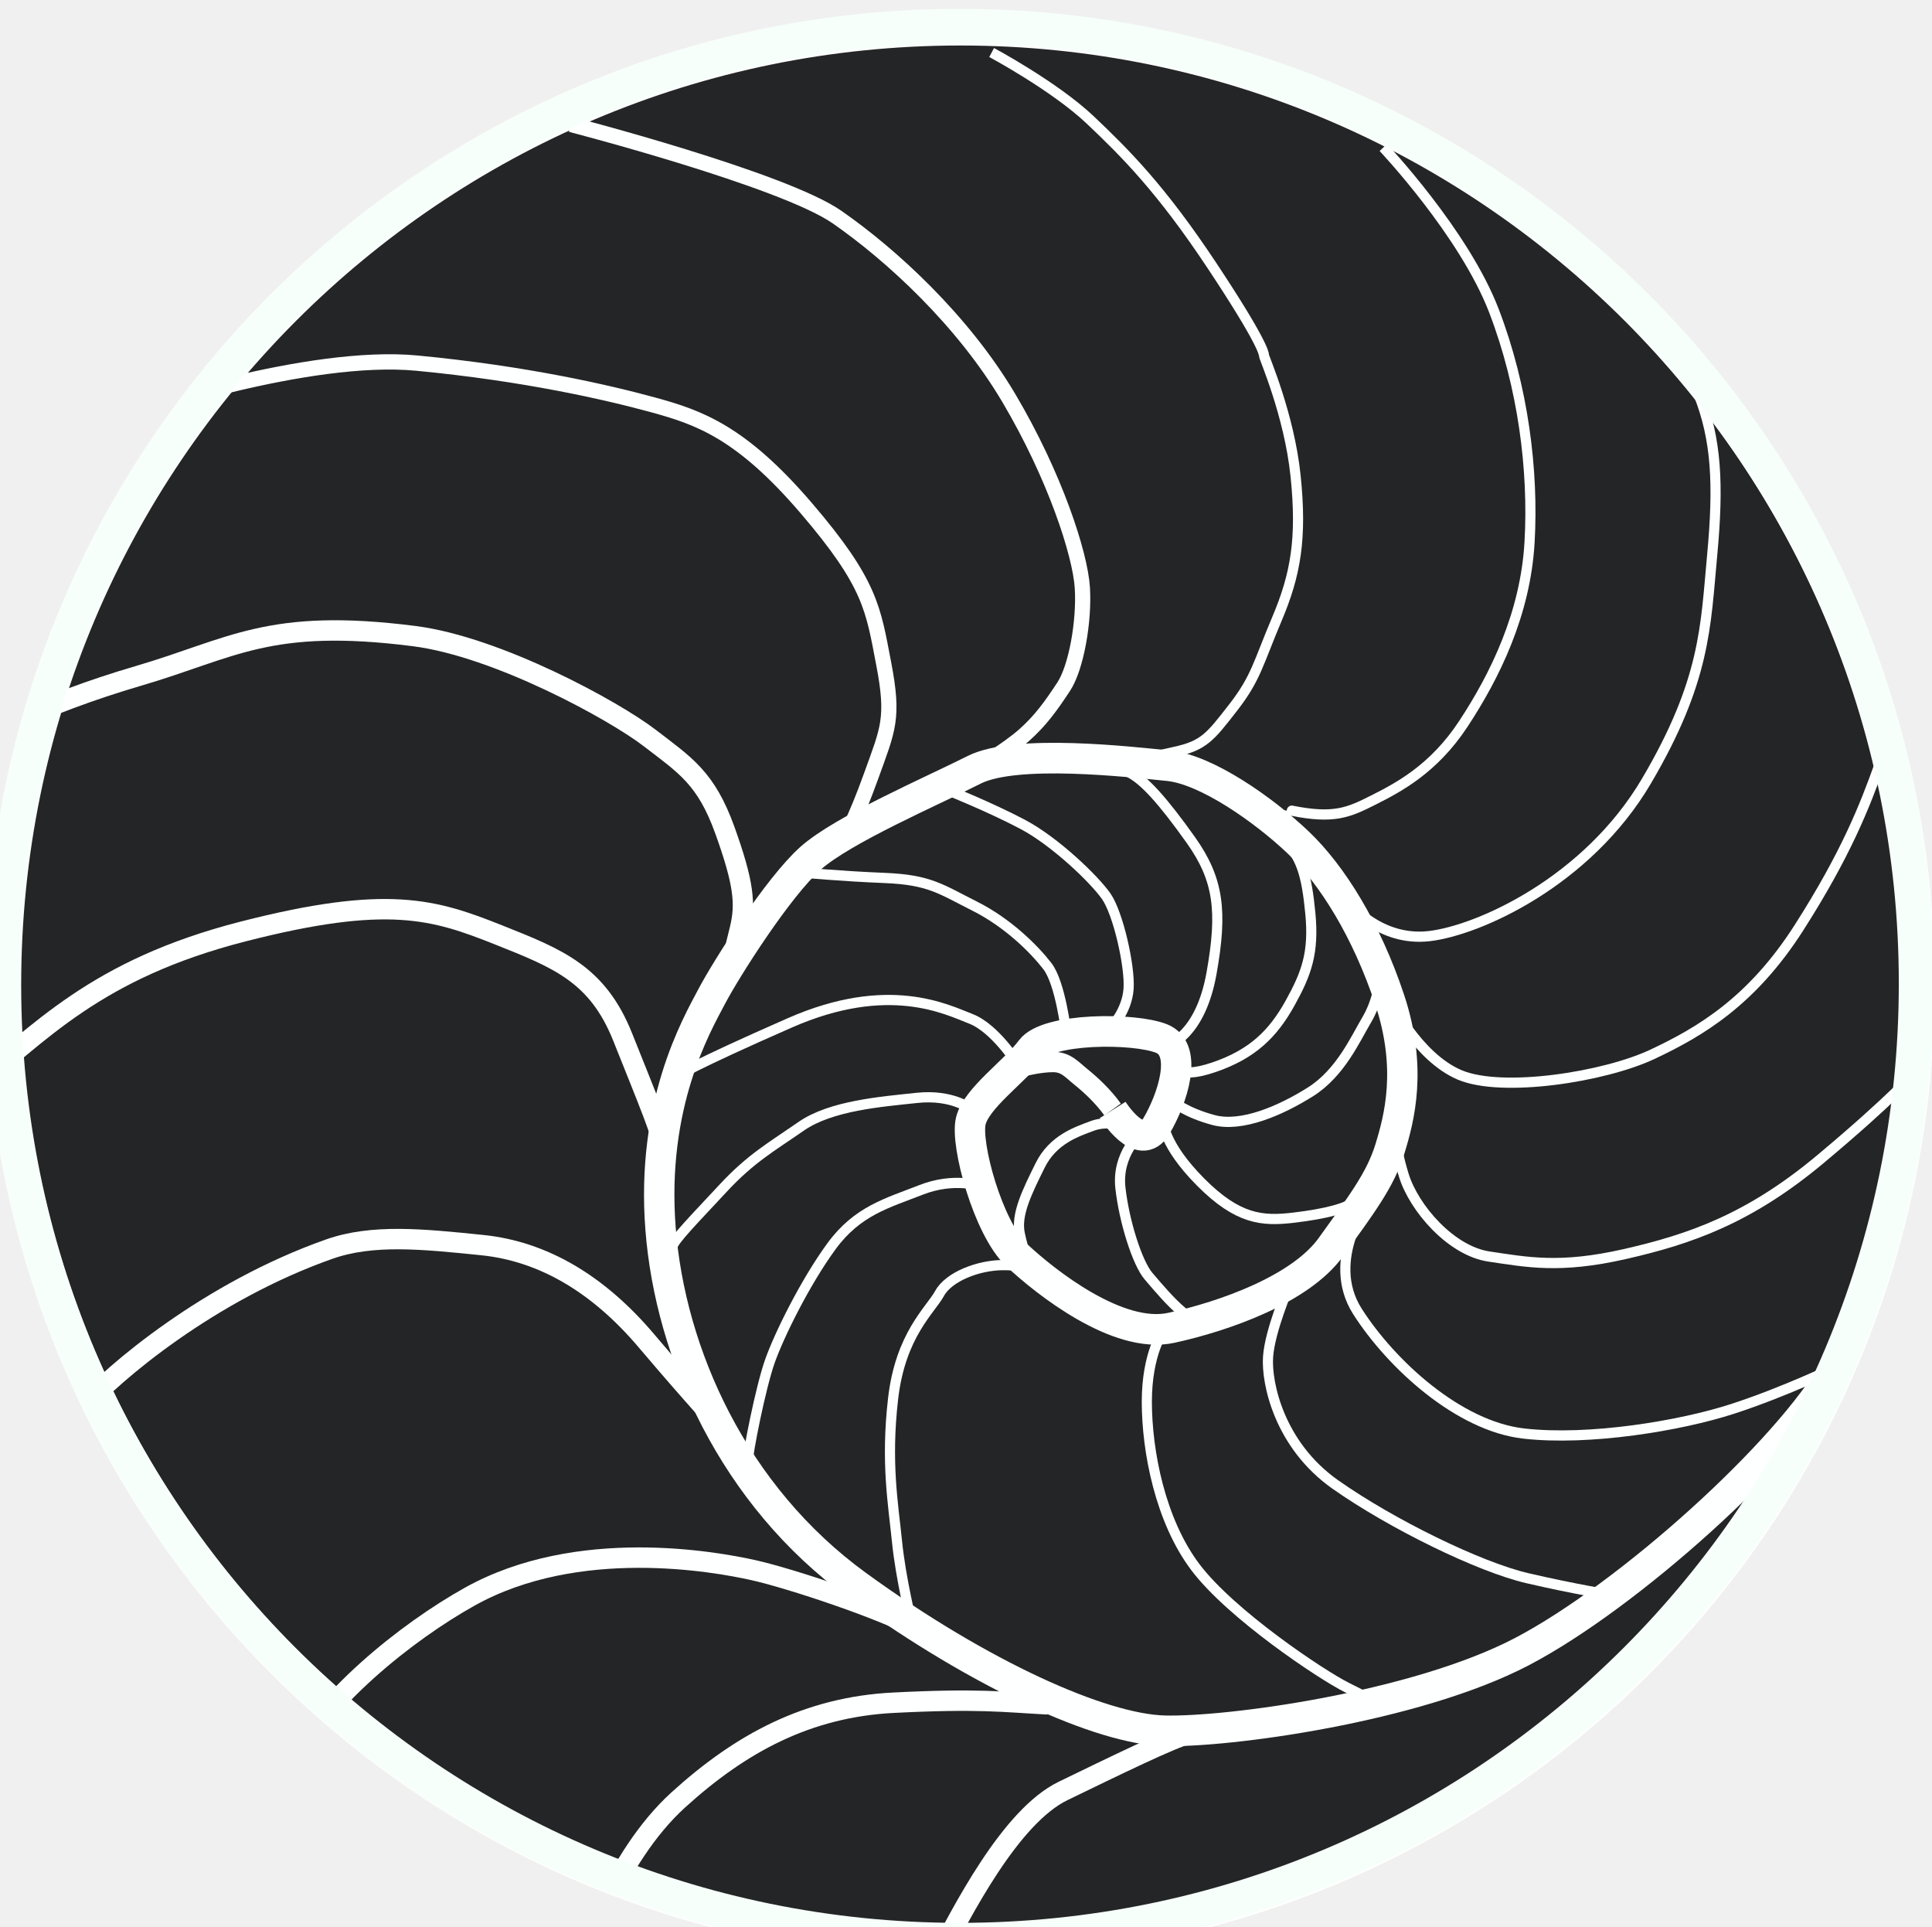
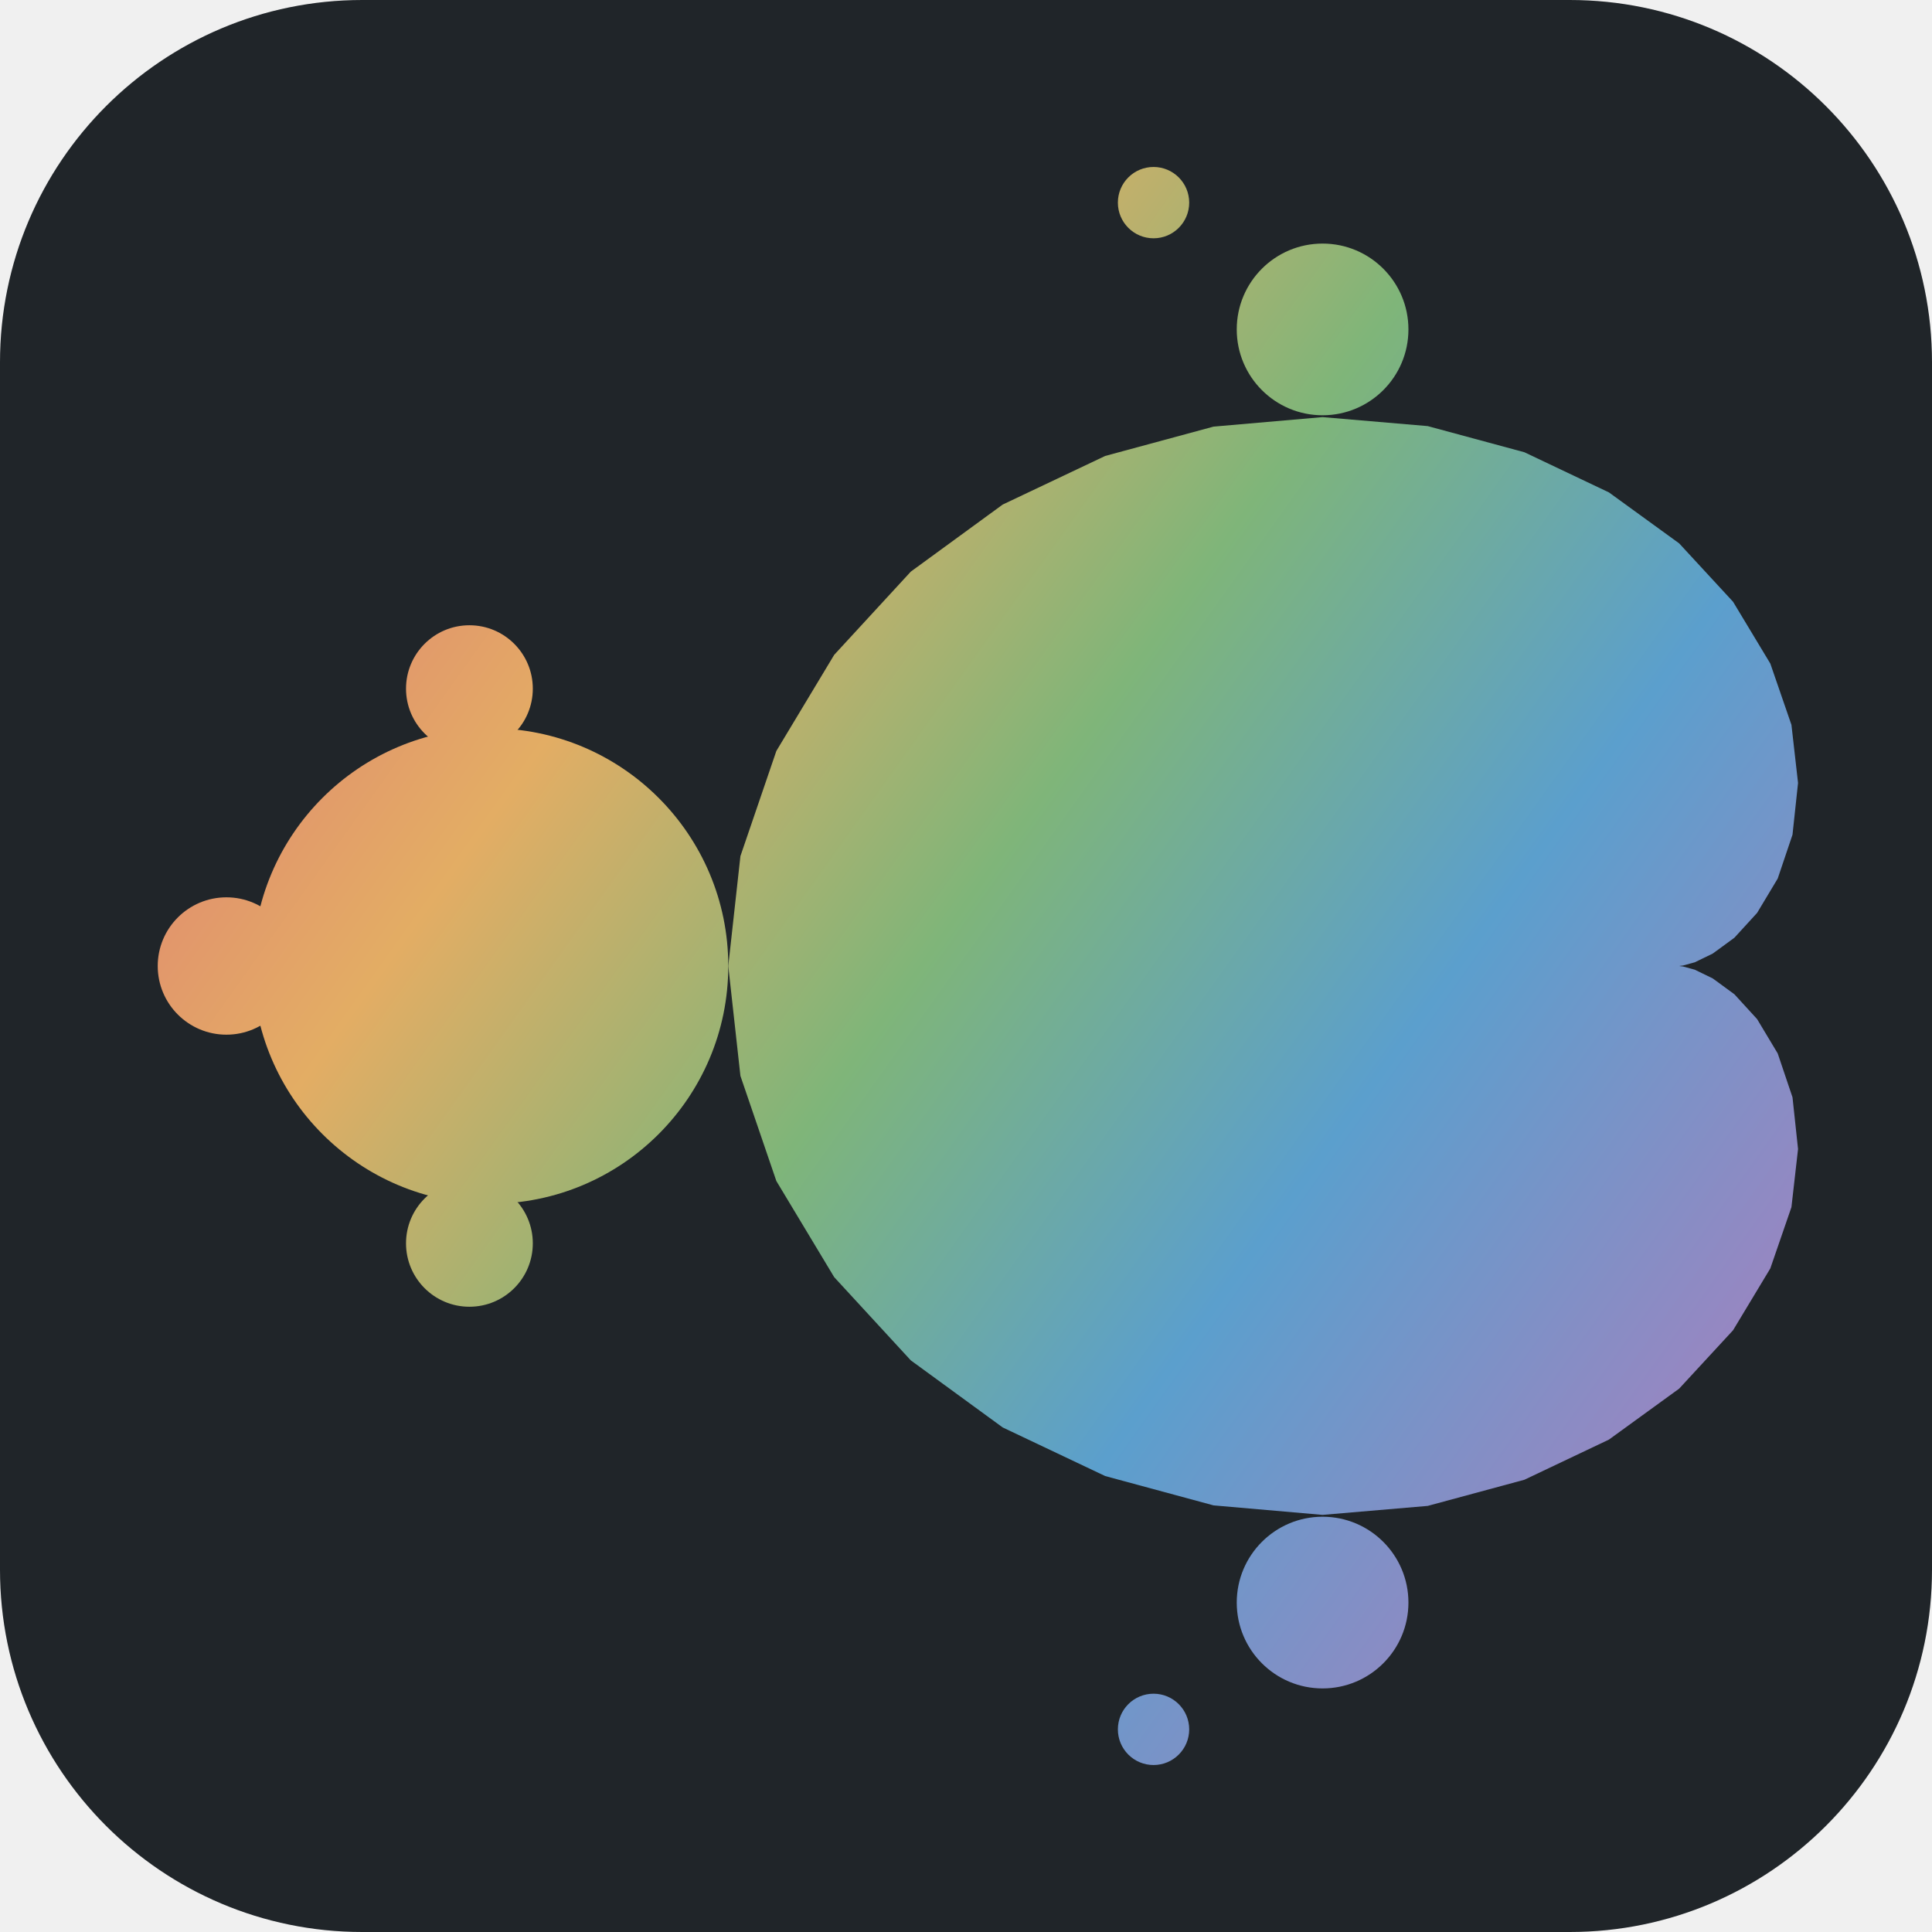
- <svg xmlns="http://www.w3.org/2000/svg" width="189.498" height="188.923" enable-background="new 0 0 461.963 429.631" version="1.1" viewBox="0 0 189.499 188.924" id="svg113">
-   <defs id="defs117">
-     <clipPath clipPathUnits="userSpaceOnUse" id="clipPath1175">
-       <ellipse style="fill:none;fill-rule:evenodd;stroke:#000000;stroke-width:0.79;stroke-opacity:0.972" id="circle1177" cx="-283.26" cy="203.703" rx="95.245" ry="94.636" transform="scale(-1,1)" />
-     </clipPath>
-     <clipPath clipPathUnits="userSpaceOnUse" id="clipPath1175-3">
-       <ellipse style="fill:none;fill-rule:evenodd;stroke:#000000;stroke-width:0.79;stroke-opacity:0.972" id="circle1177-6" cx="-283.26" cy="203.703" rx="95.245" ry="94.636" transform="scale(-1,1)" />
-     </clipPath>
+ <svg xmlns="http://www.w3.org/2000/svg" viewBox="0 0 64 64" role="img">
+   <defs>
+     <linearGradient id="spectrum" x1="4" y1="12" x2="60" y2="52" gradientUnits="userSpaceOnUse">
+       <stop offset="0" stop-color="#e17b75" />
+       <stop offset="0.24" stop-color="#e3ad64" />
+       <stop offset="0.48" stop-color="#7fb579" />
+       <stop offset="0.72" stop-color="#5b9fcd" />
+       <stop offset="1" stop-color="#a083c0" />
+     </linearGradient>
  </defs>
-   <linearGradient id="a" x1="51.825" x2="261.82" y1="371.81" y2="8.097" gradientTransform="matrix(-0.0014,-1,-1,0.0014,425.2945,380.53)" gradientUnits="userSpaceOnUse">
-     <stop stop-opacity="0" offset="0" id="stop8" />
-     <stop stop-color="#49494B" stop-opacity=".047" offset=".012" id="stop10" />
-     <stop stop-color="#6B6D6F" stop-opacity=".111" offset=".028" id="stop12" />
-     <stop stop-color="#86888A" stop-opacity=".182" offset=".045" id="stop14" />
-     <stop stop-color="#9C9EA1" stop-opacity=".258" offset=".064" id="stop16" />
-     <stop stop-color="#AFB1B4" stop-opacity=".342" offset=".085" id="stop18" />
-     <stop stop-color="#BEC0C2" stop-opacity=".437" offset=".108" id="stop20" />
-     <stop stop-color="#C9CBCD" stop-opacity=".549" offset=".136" id="stop22" />
-     <stop stop-color="#CFD1D3" stop-opacity=".695" offset=".172" id="stop24" />
-     <stop stop-color="#D1D3D4" offset=".247" id="stop26" />
-     <stop stop-color="#DBD4B8" stop-opacity=".894" offset=".327" id="stop28" />
-     <stop stop-color="#E4D69D" stop-opacity=".776" offset=".416" id="stop30" />
-     <stop stop-color="#EBD883" stop-opacity=".654" offset=".507" id="stop32" />
-     <stop stop-color="#F1D96B" stop-opacity=".531" offset=".6" id="stop34" />
-     <stop stop-color="#F6DB53" stop-opacity=".406" offset=".694" id="stop36" />
-     <stop stop-color="#FADC3F" stop-opacity=".278" offset=".791" id="stop38" />
-     <stop stop-color="#FDDE31" stop-opacity=".145" offset=".891" id="stop40" />
-     <stop stop-color="#FFDF2C" stop-opacity="0" offset="1" id="stop42" />
-   </linearGradient>
-   <circle style="fill:none;fill-opacity:1;fill-rule:evenodd;stroke:#059256;stroke-width:3.082;stroke-miterlimit:4;stroke-dasharray:none;stroke-opacity:1" id="path1441" cx="95.028" cy="94.378" rx="93.814" ry="93.888" />
-   <g id="layer1">
-     <ellipse style="fill:#242526;fill-opacity:1;fill-rule:evenodd;stroke:#ffffff;stroke-width:3.451;stroke-miterlimit:4;stroke-dasharray:none;stroke-opacity:0.992" id="ellipse1039" cx="94.199" cy="96.583" rx="93.847" ry="93.846" />
-   </g>
-   <g id="layer2">
-     <g style="fill:none;fill-opacity:1;stroke:#feffff;stroke-opacity:1" fill="none" stroke="#000000" id="g109" transform="matrix(-0.9934195,0,0,1.000588,375.4423,-106.8953)" clip-path="url(#clipPath1175-3)">
-       <path style="fill:none;fill-opacity:1;stroke:#feffff;stroke-opacity:1" d="m 214.27,138.07 c 0,0 -0.072,-0.218 -6.365,6.498 -9.234,9.855 -16.17,28.355 -17.536,34.386 -3.406,15.038 -2.285,20.116 -1.734,29.331 0.551,9.215 3.351,24.262 8.04,32.542 4.688,8.28 20.464,22.405 30.985,27.873 10.522,5.468 29.135,7.938 35.34,7.759 6.206,-0.179 18.061,-5.427 30.294,-14.248 12.235,-8.82 18.459,-22.726 19.416,-34.948 0.958,-12.22 -3.544,-19.937 -5.044,-22.759 -1.5,-2.822 -6.566,-10.727 -9.759,-13.552 -3.192,-2.825 -12.024,-6.599 -16.158,-8.672 -4.134,-2.074 -15.418,-0.774 -19.179,-0.403 -3.76,0.371 -9.407,4.312 -12.797,7.503 -3.39,3.192 -6.781,8.64 -9.047,15.406 -2.266,6.766 -0.957,11.657 -0.021,14.667 0.936,3.01 2.812,5.457 5.815,9.598 3.003,4.141 10.521,6.784 15.784,7.92 5.264,1.136 12.417,-4.495 15.242,-7.124 2.824,-2.628 5.092,-10.899 4.531,-13.156 -0.56,-2.257 -4.325,-4.827 -5.935,-6.981 -1.61,-2.153 -10.211,-2.164 -12.901,-1.093 -2.689,1.071 -1.083,5.912 0.525,8.602 1.609,2.69 4.303,-1.606 4.303,-1.606" stroke-width="3" id="path47" />
-       <path style="fill:none;fill-opacity:1;stroke:#feffff;stroke-opacity:1" d="m 218.79,396.73 c 0,0 32.127,-4.327 44.334,-20.213 12.208,-15.885 20.686,-22.482 25.671,-43.128 4.985,-20.646 -0.167,-28.294 -3.051,-33.875 -2.883,-5.581 -7.62,-14.674 -12.78,-17.16 -5.161,-2.486 -10.733,-5.178 -12.385,-5.594 -1.652,-0.416 -1.652,-0.416 -1.652,-0.416" stroke-width="2" id="path49" />
-       <path style="fill:none;fill-opacity:1;stroke:#feffff;stroke-opacity:1" d="m 337.5,360.1 c 0,0 3.1,-2.061 8.898,-12.792 5.798,-10.731 8.7,-17.336 8.517,-32.207 -0.188,-14.87 -2.04,-27.99 -5.333,-34.811 -3.293,-6.82 -11.854,-13.557 -18.031,-16.975 -10.678,-5.91 -24.269,-3.424 -27.988,-2.604 -3.719,0.821 -13.016,3.905 -16.324,5.759 -3.307,1.854 -8.476,5.565 -10.128,5.976" stroke-width="2" id="path51" />
-       <path style="fill:none;fill-opacity:1;stroke:#feffff;stroke-opacity:1" d="m 385.29,302.34 c 0,0 2.285,-9.497 -0.172,-25.403 -2.455,-15.906 -12.146,-28.519 -15.238,-32.034 -3.093,-3.516 -12.642,-11.521 -24.467,-15.652 -4.236,-1.48 -9.117,-1.001 -15.107,-0.39 -5.989,0.611 -11.423,3.785 -16.181,9.355 -4.759,5.57 -7.654,8.663 -7.654,8.663" stroke-width="2" id="path53" />
-       <path style="fill:none;fill-opacity:1;stroke:#feffff;stroke-opacity:1" d="m 401.4,251.44 c 0,0 0.498,-6.489 -2.176,-14.135 -2.676,-7.645 -10.818,-17.685 -18.039,-23.478 -7.219,-5.792 -12.696,-11.993 -27.244,-15.699 -14.301,-3.642 -18.889,-2.177 -25.244,0.333 -5.863,2.316 -9.766,3.828 -12.252,10.02 -2.488,6.192 -4.145,10.113 -3.939,10.733" stroke-width="2" id="path55" />
-       <path style="fill:none;fill-opacity:1;stroke:#feffff;stroke-opacity:1" d="m 394.74,194.13 c 0,0 -6.391,-9.096 -9.689,-11.786 -3.303,-2.689 -11.469,-6.564 -20.759,-9.262 -9.293,-2.697 -12.892,-5.729 -27.265,-3.907 -8.229,1.043 -19.713,7.291 -23.227,9.971 -3.515,2.681 -5.582,3.917 -7.449,9.077 -1.865,5.16 -2.075,7.226 -1.458,9.705 l 0.616,2.48" stroke-width="2" id="path57" />
-       <path style="fill:none;fill-opacity:1;stroke:#feffff;stroke-opacity:1" d="m 364.65,147.21 c 0,0 -17.136,-5.808 -27.876,-4.79 -10.741,1.018 -18.799,2.865 -23.344,4.097 -4.546,1.233 -8.689,2.685 -15.091,10.099 -6.413,7.427 -6.623,9.905 -7.663,15.272 -1.037,5.353 -0.423,6.402 1.224,10.948 1.646,4.546 2.677,6.2 2.677,6.2" stroke-width="1.5" id="path59" />
-       <path style="fill:none;fill-opacity:1;stroke:#feffff;stroke-opacity:1" d="m 321.56,119.03 c 0,0 -20.903,5.373 -26.279,9.081 -5.375,3.71 -12.407,10.103 -16.961,17.738 -4.554,7.635 -7.044,15.273 -7.255,18.578 -0.21,3.304 0.609,7.849 1.846,9.709 1.236,1.861 2.268,3.309 3.917,4.756 1.65,1.447 4.922,3.392 4.922,3.392" stroke-width="1.5" id="path61" />
-       <path style="fill:none;fill-opacity:1;stroke:#feffff;stroke-opacity:1" d="m 280.02,111.98 c 0,0 -6.202,3.295 -9.718,6.594 -3.515,3.301 -7.031,6.807 -11.998,14.234 -4.968,7.429 -5.176,8.668 -5.176,8.875 0,0.206 -2.486,5.779 -3.114,11.767 -0.647,6.162 -0.013,9.707 1.84,14.047 1.852,4.339 2.056,5.786 4.324,8.68 2.268,2.895 2.886,3.722 5.777,4.346 2.891,0.624 3.717,0.831 3.717,0.831" id="path63" />
-       <path style="fill:none;fill-opacity:1;stroke:#feffff;stroke-opacity:1" d="m 241.35,121.29 c 0,0 -7.982,8.374 -10.931,16.02 -2.89,7.497 -3.913,15.628 -3.51,22.651 0.403,7.022 3.418,13.116 6.551,17.834 2.929,4.411 6.394,6.204 8.87,7.447 2.476,1.243 3.921,1.864 8.053,1.043 4.132,-0.821 4.132,-0.82 4.132,-0.82" id="path65" />
-       <path style="fill:none;fill-opacity:1;stroke:#feffff;stroke-opacity:1" d="m 244.67,195.38 c 0,0 -2.993,3.758 -7.858,3.197 -4.866,-0.56 -15.588,-5.331 -21.436,-15.184 -5.849,-9.853 -5.84,-15.161 -6.495,-22.13 -0.655,-6.97 -0.426,-11.393 1.349,-15.815 1.776,-4.422 2.877,-7.166 2.877,-7.166" id="path67" />
-       <path style="fill:none;fill-opacity:1;stroke:#feffff;stroke-opacity:1" d="m 240.73,204.79 c 0,0 -2.719,5.626 -6.925,7.391 -4.206,1.765 -14.269,0.202 -19.022,-2.018 -4.752,-2.218 -9.837,-5.212 -14.471,-12.408 -4.636,-7.196 -6.51,-11.955 -7.941,-15.939 -1.433,-3.984 -1.764,-4.538 -1.764,-4.538" id="path69" />
-       <path style="fill:none;fill-opacity:1;stroke:#feffff;stroke-opacity:1" d="m 239.99,218.05 c 0,0 0.331,0.774 -0.669,3.98 -1,3.207 -4.656,7.404 -8.418,7.952 -3.761,0.549 -6.969,1.207 -13.382,-0.24 -6.414,-1.447 -12.273,-3.446 -19.343,-9.318 -7.071,-5.873 -9.39,-8.531 -9.39,-8.531" id="path71" />
-       <path style="fill:none;fill-opacity:1;stroke:#feffff;stroke-opacity:1" d="m 242.62,224.32 c 0,0 4.597,5.901 1.273,11.057 -3.323,5.154 -9.965,11.224 -16.414,11.952 -6.45,0.728 -15.476,-0.758 -20.632,-2.424 -5.156,-1.666 -10.17,-4.072 -10.17,-4.072" id="path73" />
-       <path style="fill:none;fill-opacity:1;stroke:#feffff;stroke-opacity:1" d="m 250.71,232.99 c 0,0 1.837,4.24 2.018,6.819 0.181,2.58 -1.117,8.659 -6.651,12.52 -5.532,3.861 -14.198,8.086 -18.989,9.185 -4.792,1.099 -8.293,1.646 -8.293,1.646" id="path75" />
-       <path style="fill:none;fill-opacity:1;stroke:#feffff;stroke-opacity:1" d="m 263.05,237.24 c 0,0 1.655,2.213 1.648,7.003 -0.007,4.791 -1.306,11.606 -4.813,16.207 -3.508,4.601 -12.359,10.484 -14.939,11.77 l -2.582,1.286" id="path77" />
-       <path style="fill:none;fill-opacity:1;stroke:#feffff;stroke-opacity:1" d="m 274.47,273.87 c 4.465,-0.235 6.767,-0.586 15.234,-0.161 8.468,0.425 15.071,3.945 21.26,9.53 6.188,5.584 9.684,15.503 11.534,21.909 1.851,6.405 0.599,15.078 -0.652,23.338 -1.249,8.258 -7.466,20.642 -13.261,30.754 -5.797,10.111 -9.936,16.095 -17.793,22.073 -7.856,5.978 -35.337,13.265 -35.337,13.265" stroke-width="2" id="path79" />
-       <path style="fill:none;fill-opacity:1;stroke:#feffff;stroke-opacity:1" d="M 265.58,275.94" id="path81" />
-       <path style="fill:none;fill-opacity:1;stroke:#feffff;stroke-opacity:1" d="m 276.32,231.37 c 0,0 0.185,-0.553 2.58,-0.549 2.395,0.004 5.341,1.112 6.26,2.772 0.919,1.659 3.864,4.058 4.591,10.323 0.728,6.266 -0.015,10.319 -0.388,14.002 -0.374,3.684 -1.486,8.105 -1.486,8.105" id="path83" />
-       <path style="fill:none;fill-opacity:1;stroke:#feffff;stroke-opacity:1" d="m 281.12,223.08 c 0,0 2.582,-0.917 5.896,0.377 3.315,1.294 6.262,2.035 8.836,5.539 2.575,3.504 5.147,8.667 6.064,11.248 0.918,2.58 2.199,9.03 2.197,9.952" id="path85" />
-       <path style="fill:none;fill-opacity:1;stroke:#feffff;stroke-opacity:1" d="m 282.06,215.53 c 0,0 1.844,-1.471 5.344,-1.098 3.5,0.374 8.474,0.75 11.419,2.78 2.945,2.031 4.971,3.139 7.729,6.091 2.76,2.953 4.967,5.167 4.965,5.718 0,0.554 0.736,1.844 0.736,1.844" id="path87" />
-       <path style="fill:none;fill-opacity:1;stroke:#feffff;stroke-opacity:1" d="m 277.46,211.1 c 0,0 2.216,-3.498 4.613,-4.416 2.396,-0.918 8.112,-3.857 17.871,0.394 9.76,4.251 11.048,5.174 11.048,5.174" id="path89" />
-       <path style="fill:none;fill-opacity:1;stroke:#feffff;stroke-opacity:1" d="m 272.67,207.96 c 0,0 0.559,-4.789 1.851,-6.445 1.292,-1.657 3.875,-4.233 7.194,-5.886 3.319,-1.653 4.424,-2.572 8.847,-2.75 4.422,-0.179 8.292,-0.542 8.292,-0.542" id="path91" />
-       <path style="fill:none;fill-opacity:1;stroke:#feffff;stroke-opacity:1" d="m 262.54,209.24 c 0,0 -3.13,-0.925 -4.227,-7.008 -1.098,-6.081 -0.724,-9.212 2.044,-13.078 2.77,-3.866 4.615,-5.889 6.09,-6.624 1.475,-0.736 2.766,-1.102 2.766,-1.102" id="path93" />
-       <path style="fill:none;fill-opacity:1;stroke:#feffff;stroke-opacity:1" d="m 261.8,211.08 c 0,0 0.181,1.659 -3.686,0.363 -3.867,-1.296 -5.891,-3.325 -7.545,-6.276 -1.654,-2.95 -2.388,-4.977 -2.013,-8.846 0.373,-3.87 0.928,-5.158 2.035,-6.629 1.108,-1.473 1.478,-2.208 1.478,-2.208" id="path95" />
-       <path style="fill:none;fill-opacity:1;stroke:#feffff;stroke-opacity:1" d="m 262.16,214.77 c 0,0 -1.291,1.103 -4.055,1.836 -2.765,0.734 -6.632,-0.93 -9.578,-2.776 -2.944,-1.848 -4.415,-5.166 -5.517,-7.009 -1.103,-1.844 -1.285,-3.687 -1.285,-3.687" id="path97" />
-       <path style="fill:none;fill-opacity:1;stroke:#feffff;stroke-opacity:1" d="m 263.08,216.79 c 0,0 -0.002,2.21 -3.692,5.891 -3.69,3.679 -6.086,3.86 -9.218,3.487 -3.131,-0.373 -5.341,-0.93 -6.078,-1.667 -0.736,-0.737 -1.472,-0.923 -1.472,-0.923" id="path99" />
-       <path style="fill:none;fill-opacity:1;stroke:#feffff;stroke-opacity:1" d="m 265.29,217.9 c 0,0 2.392,2.029 2.018,5.345 -0.373,3.316 -1.668,7.367 -2.775,8.655 -1.107,1.288 -2.214,2.576 -3.321,3.497 l -1.107,0.919" id="path101" />
-       <path style="fill:none;fill-opacity:1;stroke:#feffff;stroke-opacity:1" d="m 266.68,217.24 c 0,0 0.682,-0.204 1.281,-0.272 0.599,-0.069 1.382,-0.068 2.119,0.209 1.474,0.555 3.868,1.295 5.154,3.877 1.286,2.58 2.389,4.793 2.017,6.635 -0.371,1.842 -0.924,2.946 -0.924,2.946" id="path103" />
-       <path style="fill:none;fill-opacity:1;stroke:#feffff;stroke-opacity:1" d="m 268.08,215.57 c 0.923,-1.289 2.195,-2.451 3.117,-3.187 0.923,-0.734 1.475,-1.471 2.766,-1.47 1.29,0.002 2.763,0.373 2.763,0.373 l 1.29,0.555" stroke-width="2" id="path105" />
-       <path style="fill:none;fill-opacity:1;stroke:#feffff;stroke-opacity:1" d="m 268.18,207.47 c 0,0 -1.512,-1.517 -1.678,-3.705 -0.165,-2.188 1.02,-7.404 2.2,-9.085 1.18,-1.681 5.057,-5.379 8.257,-7.057 3.2,-1.678 7.41,-3.355 7.41,-3.355" id="path107" />
-     </g>
-     <ellipse style="fill:#000000;fill-opacity:0;fill-rule:evenodd;stroke:#f7fffb;stroke-width:3.451;stroke-miterlimit:4;stroke-dasharray:none;stroke-opacity:0.992" id="path899" cx="94.121" cy="96.441" rx="93.847" ry="93.846" />
-     <rect style="fill:#000000;fill-opacity:0;stroke:none;stroke-width:3.573;stroke-miterlimit:4;stroke-dasharray:none;stroke-opacity:0.992" id="rect2839" width="190.535" height="190.671" x="-1.65" y="1.591" />
+   <rect width="64" height="64" rx="12" fill="#202529" />
+   <g fill="url(#spectrum)" transform="translate(4 4) scale(.875)">
+     <path d="M59 32 L59.15 31.98 L59.59 31.86 L60.27 31.53 L61.09 30.93 L61.95 29.99 L62.73 28.69 L63.29 27.03 L63.5 25.07 L63.25 22.87 L62.45 20.55 L61.04 18.21 L59 16 L56.34 14.07 L53.14 12.55 L49.48 11.56 L45.5 11.22 L41.37 11.58 L37.27 12.69 L33.39 14.53 L29.91 17.07 L27.01 20.22 L24.82 23.86 L23.46 27.84 L23 32 L23.46 36.16 L24.82 40.14 L27.01 43.78 L29.91 46.93 L33.39 49.47 L37.27 51.31 L41.37 52.42 L45.5 52.78 L49.48 52.44 L53.14 51.45 L56.34 49.93 L59 48 L61.04 45.79 L62.45 43.45 L63.25 41.13 L63.5 38.93 L63.29 36.97 L62.73 35.31 L61.95 34.01 L61.09 33.07 L60.27 32.47 L59.59 32.14 L59.15 32.02 Z" />
+     <circle cx="14" cy="32" r="9" />
+     <circle cx="4" cy="32" r="2.6" />
+     <circle cx="13.2" cy="21.5" r="2.4" />
+     <circle cx="13.2" cy="42.5" r="2.4" />
+     <circle cx="45.5" cy="7.9" r="3.25" />
+     <circle cx="45.5" cy="56.1" r="3.25" />
+     <circle cx="39.1" cy="3.1" r="1.35" />
+     <circle cx="39.1" cy="60.9" r="1.35" />
  </g>
</svg>
